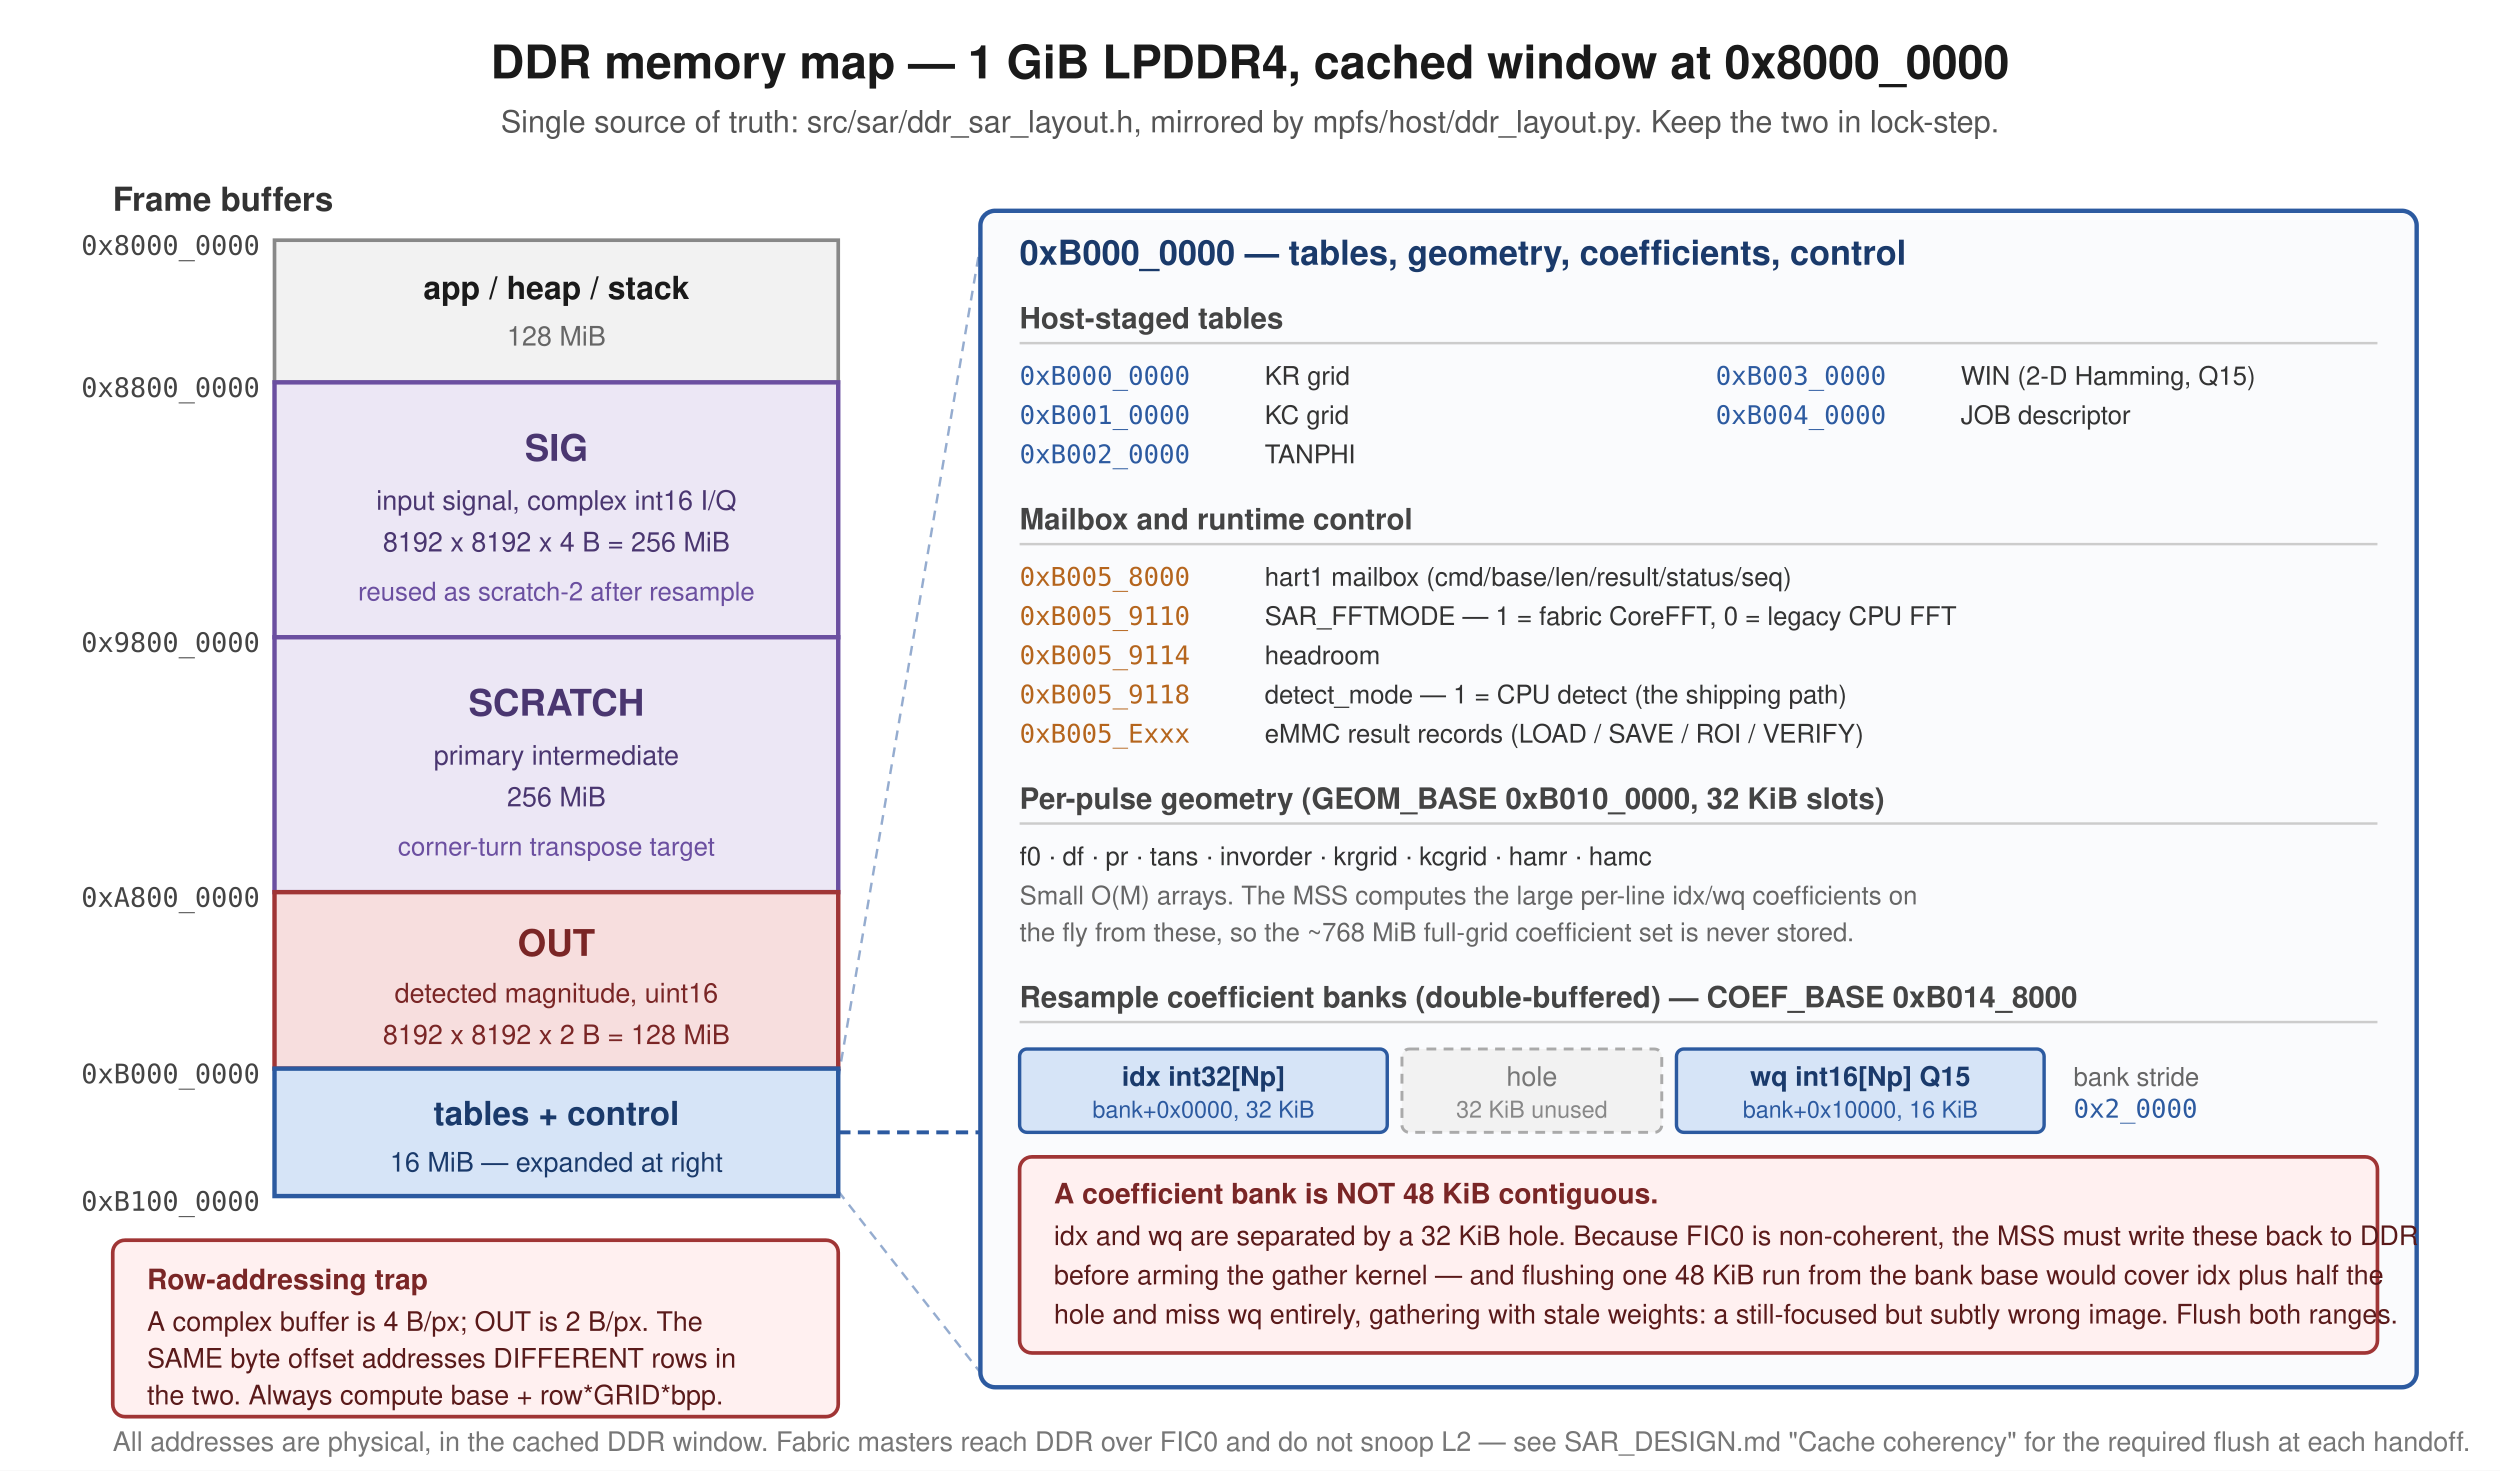
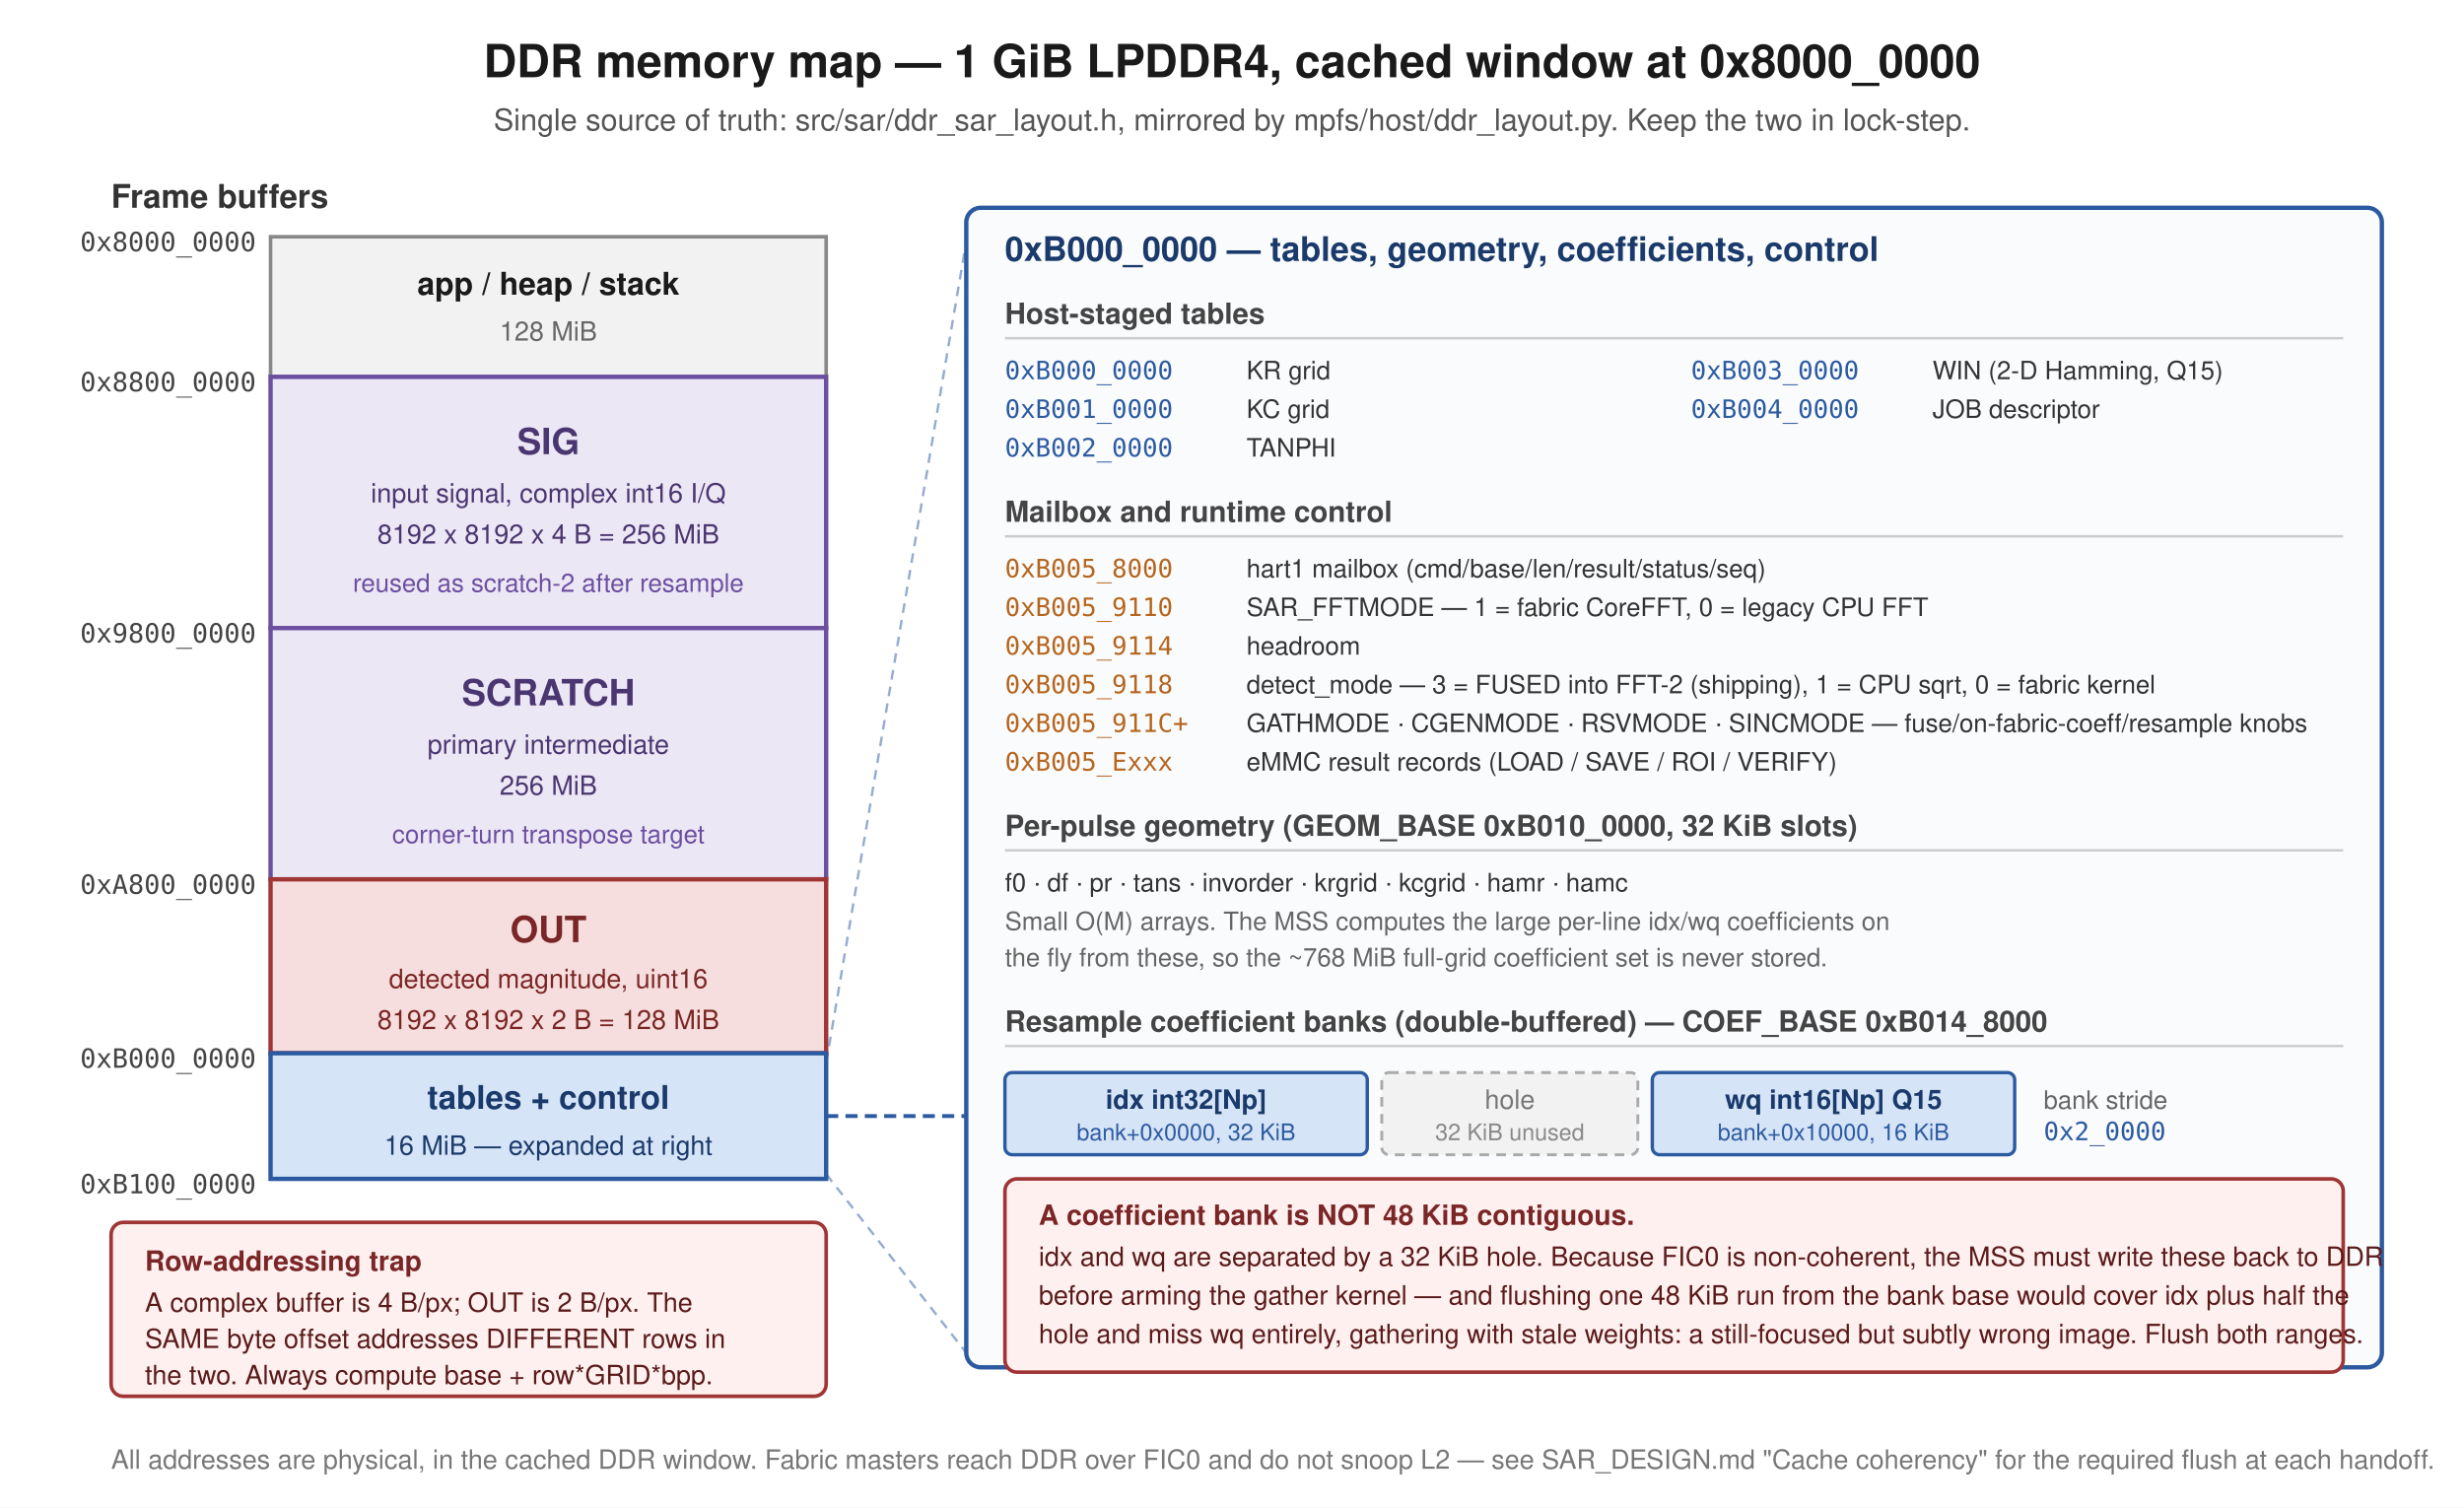
- <svg xmlns="http://www.w3.org/2000/svg" viewBox="0 0 1020 600" width="1020" height="600" font-family="Segoe UI, Helvetica, Arial, sans-serif">
-   <rect width="1020" height="600" fill="#ffffff" />
+ <svg xmlns="http://www.w3.org/2000/svg" viewBox="0 0 1020 624" width="1020" height="624" font-family="Segoe UI, Helvetica, Arial, sans-serif">
+   <rect width="1020" height="624" fill="#ffffff" />
  <text x="510" y="32" text-anchor="middle" font-size="19" font-weight="600" fill="#1a1a1a">DDR memory map — 1 GiB LPDDR4, cached window at 0x8000_0000</text>
  <text x="510" y="54" text-anchor="middle" font-size="12.5" fill="#555555">Single source of truth: src/sar/ddr_sar_layout.h, mirrored by mpfs/host/ddr_layout.py. Keep the two in lock-step.</text>
  <text x="46" y="86" font-size="13.5" font-weight="600" fill="#333333">Frame buffers</text>
  <rect x="112" y="98" width="230" height="58" fill="#f2f2f2" stroke="#888888" stroke-width="1.5" />
  <text x="227" y="122" text-anchor="middle" font-size="13" font-weight="600" fill="#1a1a1a">app / heap / stack</text>
  <text x="227" y="141" text-anchor="middle" font-size="11" fill="#666666">128 MiB</text>
  <text x="106" y="104" text-anchor="end" font-size="11" font-family="Consolas, monospace" fill="#444444">0x8000_0000</text>
  <rect x="112" y="156" width="230" height="104" fill="#ece7f5" stroke="#6b4fa0" stroke-width="1.8" />
  <text x="227" y="188" text-anchor="middle" font-size="15" font-weight="700" fill="#4a3670">SIG</text>
  <text x="227" y="208" text-anchor="middle" font-size="11" fill="#4a3670">input signal, complex int16 I/Q</text>
  <text x="227" y="225" text-anchor="middle" font-size="11" fill="#4a3670">8192 x 8192 x 4 B = 256 MiB</text>
  <text x="227" y="245" text-anchor="middle" font-size="10.5" fill="#6b4fa0">reused as scratch-2 after resample</text>
  <text x="106" y="162" text-anchor="end" font-size="11" font-family="Consolas, monospace" fill="#444444">0x8800_0000</text>
  <rect x="112" y="260" width="230" height="104" fill="#ece7f5" stroke="#6b4fa0" stroke-width="1.8" />
  <text x="227" y="292" text-anchor="middle" font-size="15" font-weight="700" fill="#4a3670">SCRATCH</text>
  <text x="227" y="312" text-anchor="middle" font-size="11" fill="#4a3670">primary intermediate</text>
  <text x="227" y="329" text-anchor="middle" font-size="11" fill="#4a3670">256 MiB</text>
  <text x="227" y="349" text-anchor="middle" font-size="10.5" fill="#6b4fa0">corner-turn transpose target</text>
  <text x="106" y="266" text-anchor="end" font-size="11" font-family="Consolas, monospace" fill="#444444">0x9800_0000</text>
  <rect x="112" y="364" width="230" height="72" fill="#f7dede" stroke="#a03535" stroke-width="1.8" />
  <text x="227" y="390" text-anchor="middle" font-size="15" font-weight="700" fill="#7a2626">OUT</text>
  <text x="227" y="409" text-anchor="middle" font-size="11" fill="#7a2626">detected magnitude, uint16</text>
  <text x="227" y="426" text-anchor="middle" font-size="11" fill="#7a2626">8192 x 8192 x 2 B = 128 MiB</text>
  <text x="106" y="370" text-anchor="end" font-size="11" font-family="Consolas, monospace" fill="#444444">0xA800_0000</text>
  <rect x="112" y="436" width="230" height="52" fill="#d6e4f7" stroke="#2c5aa0" stroke-width="1.8" />
  <text x="227" y="459" text-anchor="middle" font-size="13.5" font-weight="600" fill="#1a3a6b">tables + control</text>
  <text x="227" y="478" text-anchor="middle" font-size="11" fill="#1a3a6b">16 MiB — expanded at right</text>
  <text x="106" y="442" text-anchor="end" font-size="11" font-family="Consolas, monospace" fill="#444444">0xB000_0000</text>
  <text x="106" y="494" text-anchor="end" font-size="11" font-family="Consolas, monospace" fill="#444444">0xB100_0000</text>
  <rect x="46" y="506" width="296" height="72" rx="5" fill="#fff0f0" stroke="#a03535" stroke-width="1.5" />
  <text x="60" y="526" font-size="11.5" font-weight="600" fill="#7a2626">Row-addressing trap</text>
  <text x="60" y="543" font-size="11" fill="#5a1a1a">A complex buffer is 4 B/px; OUT is 2 B/px. The</text>
  <text x="60" y="558" font-size="11" fill="#5a1a1a">SAME byte offset addresses DIFFERENT rows in</text>
  <text x="60" y="573" font-size="11" fill="#5a1a1a">the two. Always compute base + row*GRID*bpp.</text>
  <path d="M 342 462 L 400 462" stroke="#2c5aa0" stroke-width="1.6" stroke-dasharray="5 3" />
  <path d="M 342 440 L 400 100" stroke="#2c5aa0" stroke-width="1" stroke-dasharray="4 3" opacity="0.5" />
  <path d="M 342 486 L 400 560" stroke="#2c5aa0" stroke-width="1" stroke-dasharray="4 3" opacity="0.5" />
  <rect x="400" y="86" width="586" height="480" rx="6" fill="#fafbfd" stroke="#2c5aa0" stroke-width="1.8" />
  <text x="416" y="108" font-size="14" font-weight="600" fill="#1a3a6b">0xB000_0000 — tables, geometry, coefficients, control</text>
  <text x="416" y="134" font-size="12" font-weight="600" fill="#444444">Host-staged tables</text>
  <line x1="416" y1="140" x2="970" y2="140" stroke="#cccccc" stroke-width="1" />
  <text x="416" y="157" font-size="10.5" font-family="Consolas, monospace" fill="#2c5aa0">0xB000_0000</text>
  <text x="516" y="157" font-size="10.5" fill="#333333">KR grid</text>
  <text x="700" y="157" font-size="10.5" font-family="Consolas, monospace" fill="#2c5aa0">0xB003_0000</text>
  <text x="800" y="157" font-size="10.5" fill="#333333">WIN (2-D Hamming, Q15)</text>
  <text x="416" y="173" font-size="10.5" font-family="Consolas, monospace" fill="#2c5aa0">0xB001_0000</text>
  <text x="516" y="173" font-size="10.5" fill="#333333">KC grid</text>
  <text x="700" y="173" font-size="10.5" font-family="Consolas, monospace" fill="#2c5aa0">0xB004_0000</text>
  <text x="800" y="173" font-size="10.5" fill="#333333">JOB descriptor</text>
  <text x="416" y="189" font-size="10.5" font-family="Consolas, monospace" fill="#2c5aa0">0xB002_0000</text>
  <text x="516" y="189" font-size="10.5" fill="#333333">TANPHI</text>
  <text x="416" y="216" font-size="12" font-weight="600" fill="#444444">Mailbox and runtime control</text>
  <line x1="416" y1="222" x2="970" y2="222" stroke="#cccccc" stroke-width="1" />
  <text x="416" y="239" font-size="10.5" font-family="Consolas, monospace" fill="#b5651d">0xB005_8000</text>
  <text x="516" y="239" font-size="10.5" fill="#333333">hart1 mailbox (cmd/base/len/result/status/seq)</text>
  <text x="416" y="255" font-size="10.5" font-family="Consolas, monospace" fill="#b5651d">0xB005_9110</text>
  <text x="516" y="255" font-size="10.5" fill="#333333">SAR_FFTMODE — 1 = fabric CoreFFT, 0 = legacy CPU FFT</text>
  <text x="416" y="271" font-size="10.5" font-family="Consolas, monospace" fill="#b5651d">0xB005_9114</text>
  <text x="516" y="271" font-size="10.5" fill="#333333">headroom</text>
  <text x="416" y="287" font-size="10.5" font-family="Consolas, monospace" fill="#b5651d">0xB005_9118</text>
-   <text x="516" y="287" font-size="10.5" fill="#333333">detect_mode — 1 = CPU detect (the shipping path)</text>
-   <text x="416" y="303" font-size="10.5" font-family="Consolas, monospace" fill="#b5651d">0xB005_Exxx</text>
-   <text x="516" y="303" font-size="10.5" fill="#333333">eMMC result records (LOAD / SAVE / ROI / VERIFY)</text>
-   <text x="416" y="330" font-size="12" font-weight="600" fill="#444444">Per-pulse geometry (GEOM_BASE 0xB010_0000, 32 KiB slots)</text>
-   <line x1="416" y1="336" x2="970" y2="336" stroke="#cccccc" stroke-width="1" />
-   <text x="416" y="353" font-size="10.5" fill="#333333">f0 · df · pr · tans · invorder · krgrid · kcgrid · hamr · hamc</text>
-   <text x="416" y="369" font-size="10.5" fill="#666666">Small O(M) arrays. The MSS computes the large per-line idx/wq coefficients on</text>
-   <text x="416" y="384" font-size="10.5" fill="#666666">the fly from these, so the ~768 MiB full-grid coefficient set is never stored.</text>
-   <text x="416" y="411" font-size="12" font-weight="600" fill="#444444">Resample coefficient banks (double-buffered) — COEF_BASE 0xB014_8000</text>
-   <line x1="416" y1="417" x2="970" y2="417" stroke="#cccccc" stroke-width="1" />
-   <rect x="416" y="428" width="150" height="34" rx="3" fill="#d6e4f7" stroke="#2c5aa0" stroke-width="1.4" />
-   <text x="491" y="443" text-anchor="middle" font-size="11" font-weight="600" fill="#1a3a6b">idx  int32[Np]</text>
-   <text x="491" y="456" text-anchor="middle" font-size="9.5" fill="#2c5aa0">bank+0x0000, 32 KiB</text>
-   <rect x="572" y="428" width="106" height="34" rx="3" fill="#f2f2f2" stroke="#aaaaaa" stroke-width="1.2" stroke-dasharray="4 3" />
-   <text x="625" y="443" text-anchor="middle" font-size="11" fill="#777777">hole</text>
-   <text x="625" y="456" text-anchor="middle" font-size="9.5" fill="#888888">32 KiB unused</text>
-   <rect x="684" y="428" width="150" height="34" rx="3" fill="#d6e4f7" stroke="#2c5aa0" stroke-width="1.4" />
-   <text x="759" y="443" text-anchor="middle" font-size="11" font-weight="600" fill="#1a3a6b">wq  int16[Np] Q15</text>
-   <text x="759" y="456" text-anchor="middle" font-size="9.5" fill="#2c5aa0">bank+0x10000, 16 KiB</text>
-   <text x="846" y="443" font-size="10.5" fill="#666666">bank stride</text>
-   <text x="846" y="456" font-size="10.5" font-family="Consolas, monospace" fill="#2c5aa0">0x2_0000</text>
-   <rect x="416" y="472" width="554" height="80" rx="5" fill="#fff0f0" stroke="#a03535" stroke-width="1.5" />
-   <text x="430" y="491" font-size="11.5" font-weight="600" fill="#7a2626">A coefficient bank is NOT 48 KiB contiguous.</text>
-   <text x="430" y="508" font-size="11" fill="#5a1a1a">idx and wq are separated by a 32 KiB hole. Because FIC0 is non-coherent, the MSS must write these back to DDR</text>
-   <text x="430" y="524" font-size="11" fill="#5a1a1a">before arming the gather kernel — and flushing one 48 KiB run from the bank base would cover idx plus half the</text>
-   <text x="430" y="540" font-size="11" fill="#5a1a1a">hole and miss wq entirely, gathering with stale weights: a still-focused but subtly wrong image. Flush both ranges.</text>
-   <text x="46" y="592" font-size="11" fill="#777777">All addresses are physical, in the cached DDR window. Fabric masters reach DDR over FIC0 and do not snoop L2 — see SAR_DESIGN.md "Cache coherency" for the required flush at each handoff.</text>
+   <text x="516" y="287" font-size="10.5" fill="#333333">detect_mode — 3 = FUSED into FFT-2 (shipping), 1 = CPU sqrt, 0 = fabric kernel</text>
+   <text x="416" y="303" font-size="10.5" font-family="Consolas, monospace" fill="#b5651d">0xB005_911C+</text>
+   <text x="516" y="303" font-size="10.5" fill="#333333">GATHMODE · CGENMODE · RSVMODE · SINCMODE — fuse/on-fabric-coeff/resample knobs</text>
+   <text x="416" y="319" font-size="10.5" font-family="Consolas, monospace" fill="#b5651d">0xB005_Exxx</text>
+   <text x="516" y="319" font-size="10.5" fill="#333333">eMMC result records (LOAD / SAVE / ROI / VERIFY)</text>
+   <text x="416" y="346" font-size="12" font-weight="600" fill="#444444">Per-pulse geometry (GEOM_BASE 0xB010_0000, 32 KiB slots)</text>
+   <line x1="416" y1="352" x2="970" y2="352" stroke="#cccccc" stroke-width="1" />
+   <text x="416" y="369" font-size="10.5" fill="#333333">f0 · df · pr · tans · invorder · krgrid · kcgrid · hamr · hamc</text>
+   <text x="416" y="385" font-size="10.5" fill="#666666">Small O(M) arrays. The MSS computes the large per-line idx/wq coefficients on</text>
+   <text x="416" y="400" font-size="10.5" fill="#666666">the fly from these, so the ~768 MiB full-grid coefficient set is never stored.</text>
+   <text x="416" y="427" font-size="12" font-weight="600" fill="#444444">Resample coefficient banks (double-buffered) — COEF_BASE 0xB014_8000</text>
+   <line x1="416" y1="433" x2="970" y2="433" stroke="#cccccc" stroke-width="1" />
+   <rect x="416" y="444" width="150" height="34" rx="3" fill="#d6e4f7" stroke="#2c5aa0" stroke-width="1.4" />
+   <text x="491" y="459" text-anchor="middle" font-size="11" font-weight="600" fill="#1a3a6b">idx  int32[Np]</text>
+   <text x="491" y="472" text-anchor="middle" font-size="9.5" fill="#2c5aa0">bank+0x0000, 32 KiB</text>
+   <rect x="572" y="444" width="106" height="34" rx="3" fill="#f2f2f2" stroke="#aaaaaa" stroke-width="1.2" stroke-dasharray="4 3" />
+   <text x="625" y="459" text-anchor="middle" font-size="11" fill="#777777">hole</text>
+   <text x="625" y="472" text-anchor="middle" font-size="9.5" fill="#888888">32 KiB unused</text>
+   <rect x="684" y="444" width="150" height="34" rx="3" fill="#d6e4f7" stroke="#2c5aa0" stroke-width="1.4" />
+   <text x="759" y="459" text-anchor="middle" font-size="11" font-weight="600" fill="#1a3a6b">wq  int16[Np] Q15</text>
+   <text x="759" y="472" text-anchor="middle" font-size="9.5" fill="#2c5aa0">bank+0x10000, 16 KiB</text>
+   <text x="846" y="459" font-size="10.5" fill="#666666">bank stride</text>
+   <text x="846" y="472" font-size="10.5" font-family="Consolas, monospace" fill="#2c5aa0">0x2_0000</text>
+   <rect x="416" y="488" width="554" height="80" rx="5" fill="#fff0f0" stroke="#a03535" stroke-width="1.5" />
+   <text x="430" y="507" font-size="11.5" font-weight="600" fill="#7a2626">A coefficient bank is NOT 48 KiB contiguous.</text>
+   <text x="430" y="524" font-size="11" fill="#5a1a1a">idx and wq are separated by a 32 KiB hole. Because FIC0 is non-coherent, the MSS must write these back to DDR</text>
+   <text x="430" y="540" font-size="11" fill="#5a1a1a">before arming the gather kernel — and flushing one 48 KiB run from the bank base would cover idx plus half the</text>
+   <text x="430" y="556" font-size="11" fill="#5a1a1a">hole and miss wq entirely, gathering with stale weights: a still-focused but subtly wrong image. Flush both ranges.</text>
+   <text x="46" y="608" font-size="11" fill="#777777">All addresses are physical, in the cached DDR window. Fabric masters reach DDR over FIC0 and do not snoop L2 — see SAR_DESIGN.md "Cache coherency" for the required flush at each handoff.</text>
</svg>
